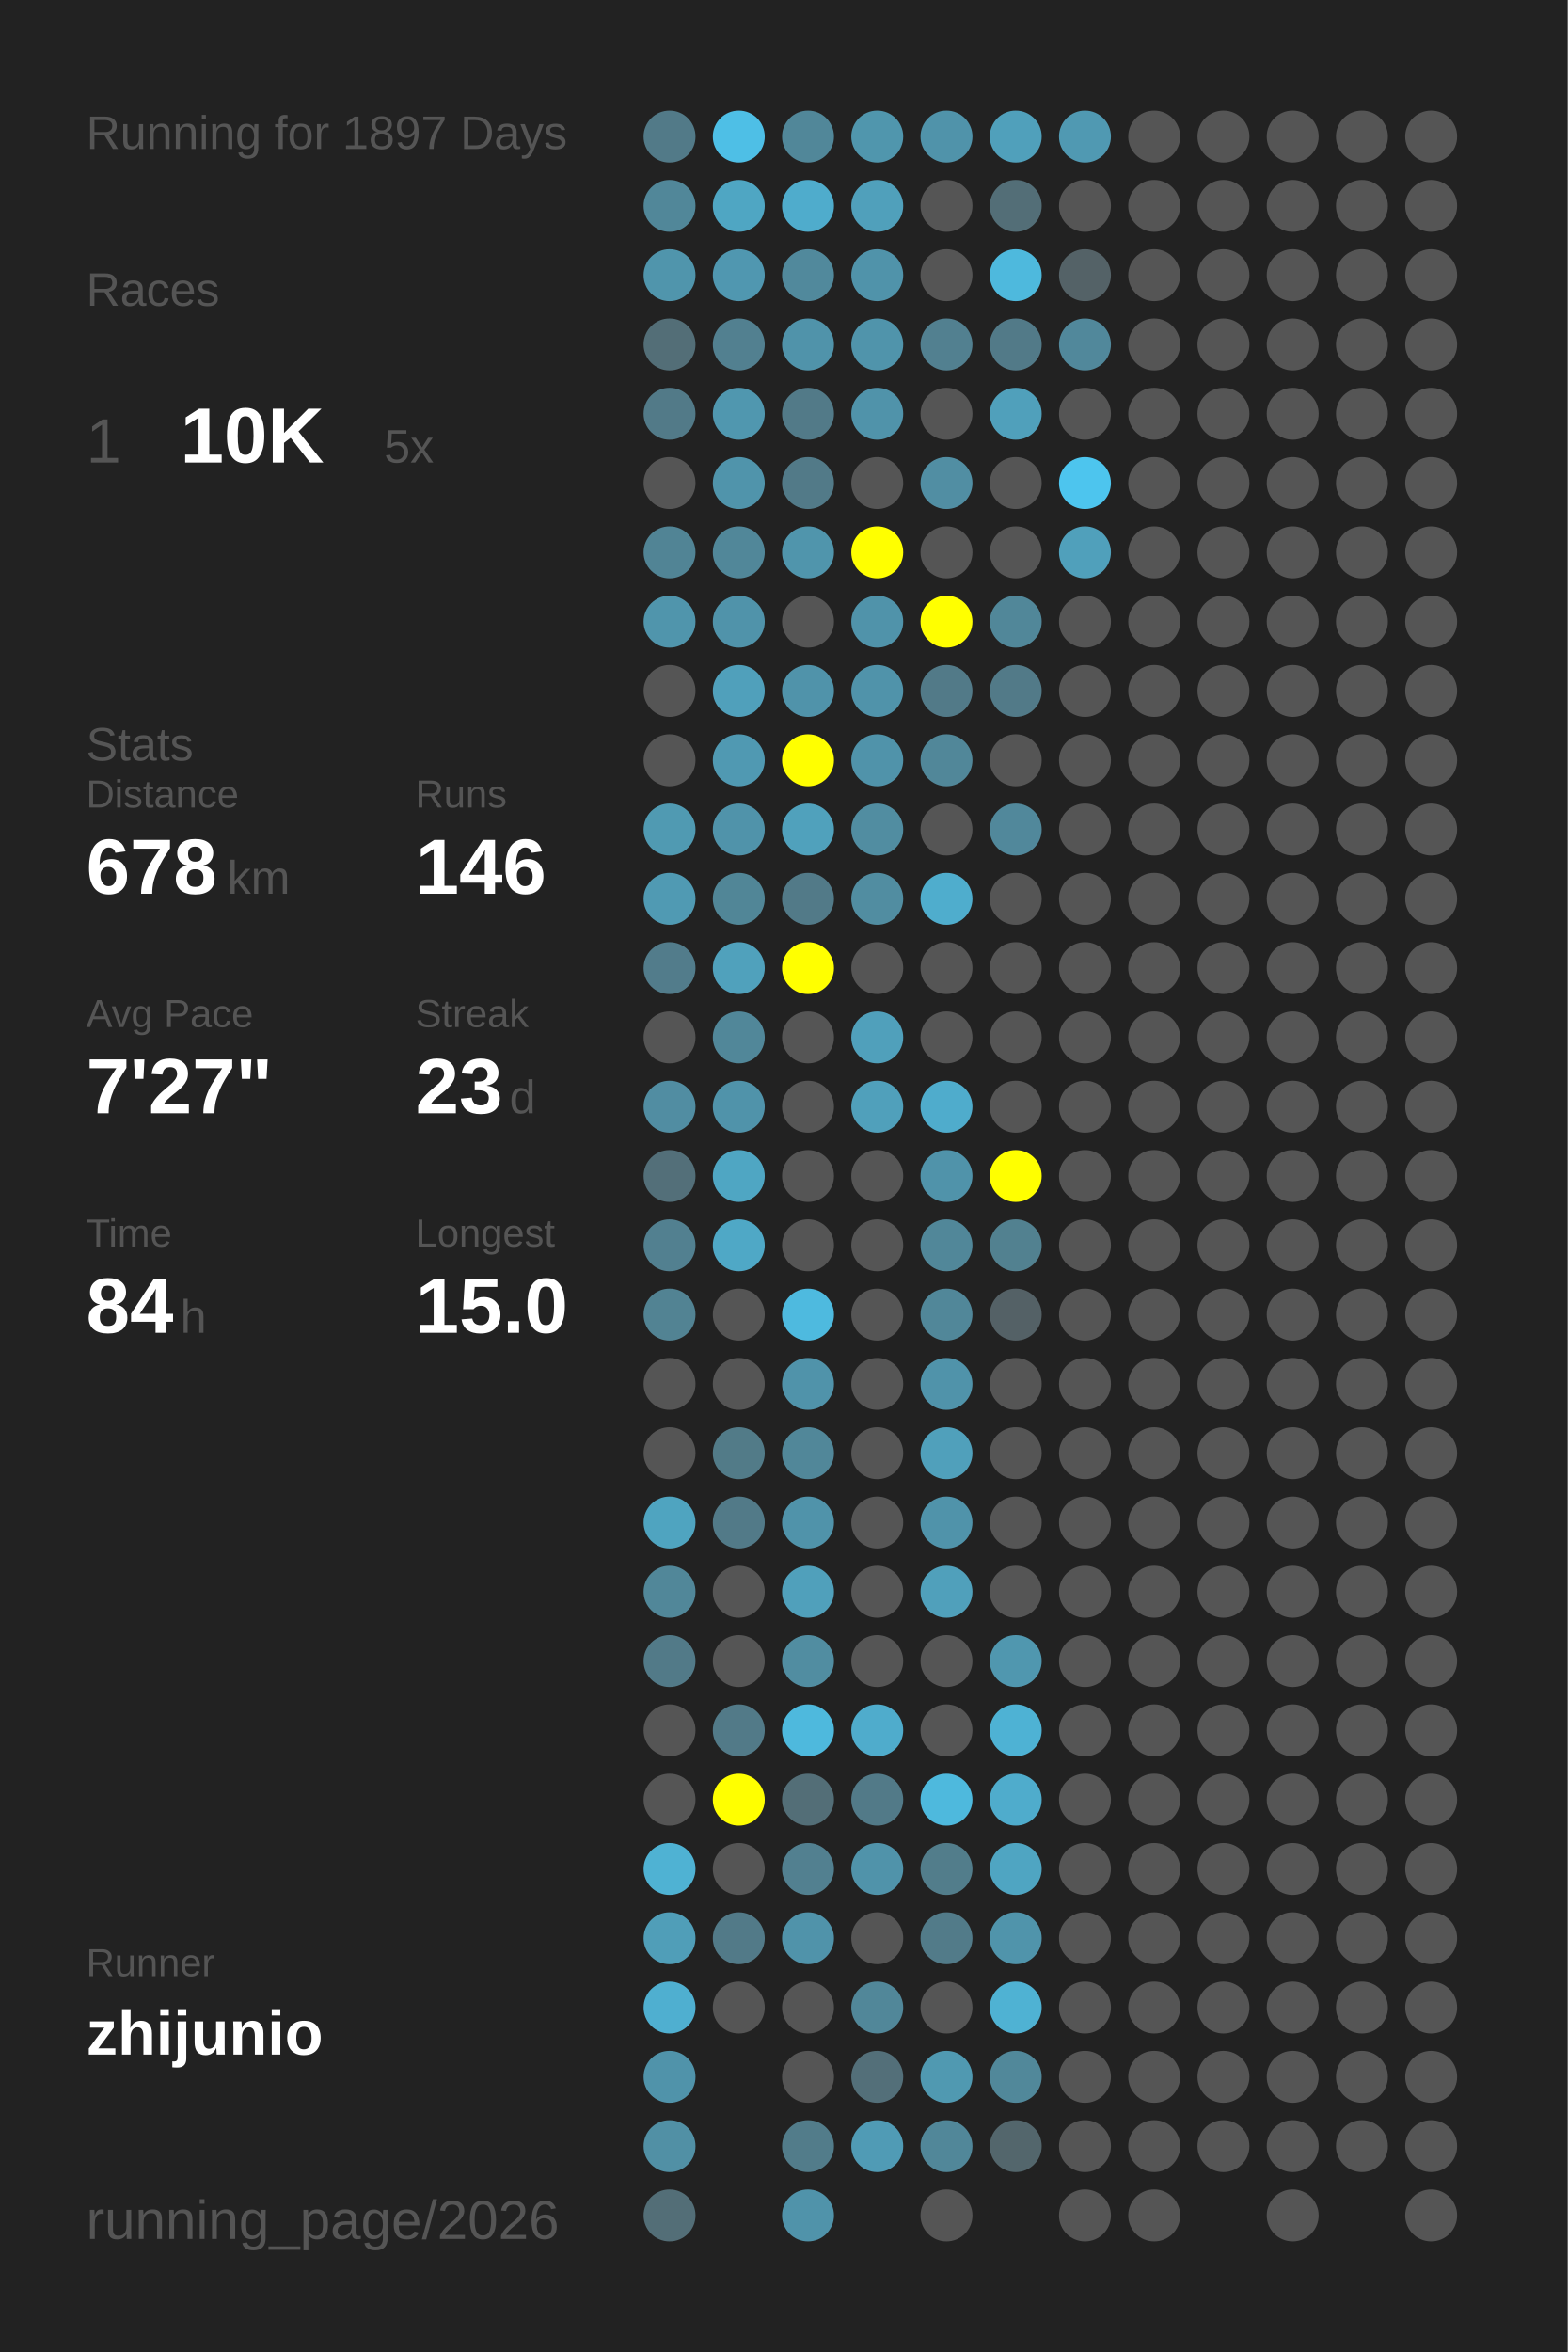
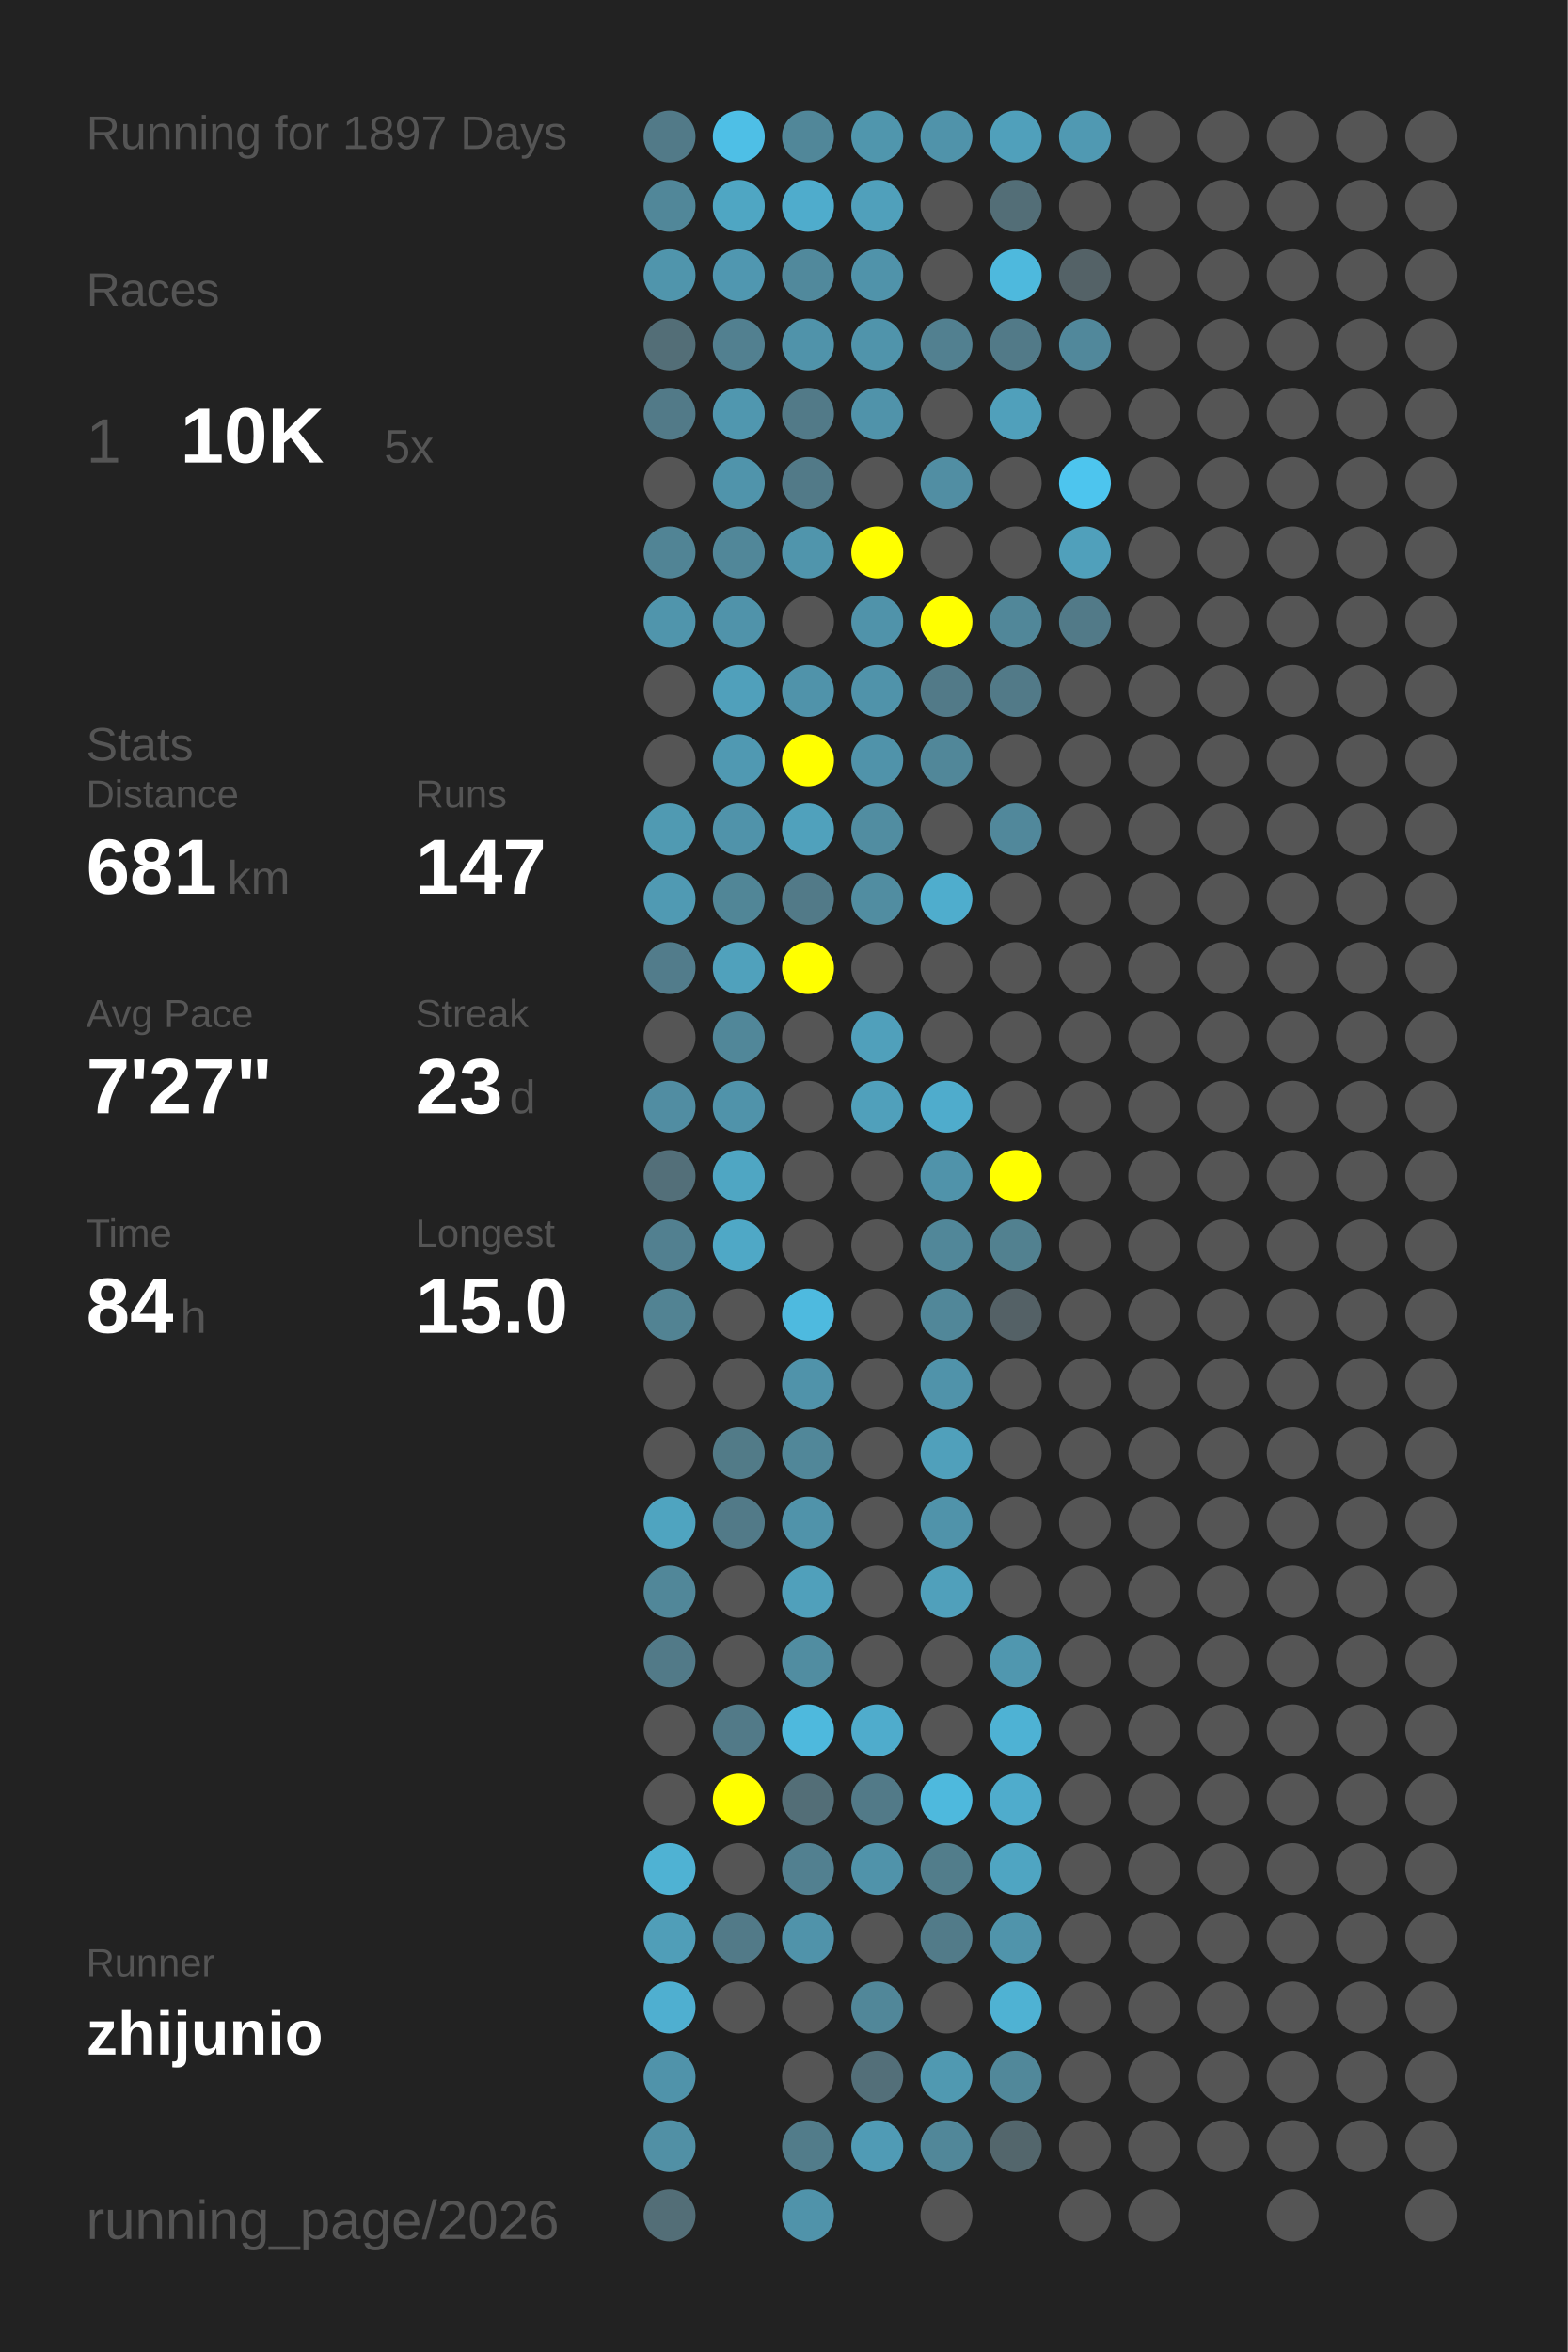
<svg xmlns="http://www.w3.org/2000/svg" baseProfile="full" height="300mm" version="1.1" viewBox="0,0,200,300" width="200mm">
  <defs />
  <rect fill="#222222" height="300" width="200" x="0" y="0" />
  <text fill="#555555" style="font-size:6px; font-family:Arial;" x="11" y="19">Running for 1897 Days</text>
  <text fill="#555555" style="font-size:6px; font-family:Arial;" x="11" y="39">Races</text>
  <text fill="#555555" style="font-size:8px; font-family:Arial;" x="11" y="59">1</text>
  <text fill="#FFFFFF" style="font-size:10px; font-family:Arial; font-weight:bold;" x="23" y="59">10K</text>
  <text fill="#555555" style="font-size:6px; font-family:Arial;" x="49" y="59">5x</text>
  <text fill="#555555" style="font-size:6px; font-family:Arial;" x="11" y="97">Stats</text>
  <text fill="#555555" style="font-size:5px; font-family:Arial;" x="11" y="103">Distance</text>
-   <text fill="#FFFFFF" style="font-size:10px; font-family:Arial; font-weight:bold;" x="11" y="114">678</text>
+   <text fill="#FFFFFF" style="font-size:10px; font-family:Arial; font-weight:bold;" x="11" y="114">681</text>
  <text fill="#555555" style="font-size:6px; font-family:Arial;" x="29" y="114">km</text>
  <text fill="#555555" style="font-size:5px; font-family:Arial;" x="53" y="103">Runs</text>
-   <text fill="#FFFFFF" style="font-size:10px; font-family:Arial; font-weight:bold;" x="53" y="114">146</text>
+   <text fill="#FFFFFF" style="font-size:10px; font-family:Arial; font-weight:bold;" x="53" y="114">147</text>
  <text fill="#555555" style="font-size:5px; font-family:Arial;" x="11" y="131">Avg Pace</text>
  <text fill="#FFFFFF" style="font-size:10px; font-family:Arial; font-weight:bold;" x="11" y="142">7'27"</text>
  <text fill="#555555" style="font-size:5px; font-family:Arial;" x="53" y="131">Streak</text>
  <text fill="#FFFFFF" style="font-size:10px; font-family:Arial; font-weight:bold;" x="53" y="142">23</text>
  <text fill="#555555" style="font-size:6px; font-family:Arial;" x="65" y="142">d</text>
  <text fill="#555555" style="font-size:5px; font-family:Arial;" x="11" y="159">Time</text>
  <text fill="#FFFFFF" style="font-size:10px; font-family:Arial; font-weight:bold;" x="11" y="170">84</text>
  <text fill="#555555" style="font-size:6px; font-family:Arial;" x="23" y="170">h</text>
  <text fill="#555555" style="font-size:5px; font-family:Arial;" x="53" y="159">Longest</text>
  <text fill="#FFFFFF" style="font-size:10px; font-family:Arial; font-weight:bold;" x="53" y="170">15.0</text>
  <text fill="#555555" style="font-size:5px; font-family:Arial;" x="11" y="252.065">Runner</text>
  <text fill="#FFFFFF" style="font-size:8px; font-family:Arial; font-weight:bold;" x="11" y="262.065">zhijunio</text>
  <text fill="#555555" style="font-size:7px; font-family:Arial;" x="11" y="285.581">running_page/2026</text>
  <circle cx="85.417" cy="17.419" fill="#527a88" r="3.312" />
  <circle cx="85.417" cy="26.258" fill="#518799" r="3.312" />
  <circle cx="85.417" cy="35.097" fill="#5095ac" r="3.312" />
  <circle cx="85.417" cy="43.935" fill="#536e77" r="3.312" />
  <circle cx="85.417" cy="52.774" fill="#527a88" r="3.312" />
  <circle cx="85.417" cy="61.613" fill="#555555" r="3.312" />
  <circle cx="85.417" cy="70.452" fill="#518495" r="3.312" />
  <circle cx="85.417" cy="79.29" fill="#5095ac" r="3.312" />
  <circle cx="85.417" cy="88.129" fill="#555555" r="3.312" />
  <circle cx="85.417" cy="96.968" fill="#555555" r="3.312" />
  <circle cx="85.417" cy="105.806" fill="#509ab2" r="3.312" />
  <circle cx="85.417" cy="114.645" fill="#509ab3" r="3.312" />
  <circle cx="85.417" cy="123.484" fill="#527c8b" r="3.312" />
  <circle cx="85.417" cy="132.323" fill="#555555" r="3.312" />
  <circle cx="85.417" cy="141.161" fill="#518da2" r="3.312" />
  <circle cx="85.417" cy="150" fill="#536f79" r="3.312" />
  <circle cx="85.417" cy="158.839" fill="#528090" r="3.312" />
  <circle cx="85.417" cy="167.677" fill="#528393" r="3.312" />
  <circle cx="85.417" cy="176.516" fill="#555555" r="3.312" />
  <circle cx="85.417" cy="185.355" fill="#555555" r="3.312" />
  <circle cx="85.417" cy="194.194" fill="#4fa4c0" r="3.312" />
  <circle cx="85.417" cy="203.032" fill="#518799" r="3.312" />
  <circle cx="85.417" cy="211.871" fill="#527a88" r="3.312" />
  <circle cx="85.417" cy="220.71" fill="#555555" r="3.312" />
  <circle cx="85.417" cy="229.548" fill="#555555" r="3.312" />
  <circle cx="85.417" cy="238.387" fill="#4fb2d3" r="3.312" />
  <circle cx="85.417" cy="247.226" fill="#509eb8" r="3.312" />
  <circle cx="85.417" cy="256.065" fill="#4fafd0" r="3.312" />
  <circle cx="85.417" cy="264.903" fill="#5093aa" r="3.312" />
  <circle cx="85.417" cy="273.742" fill="#5190a5" r="3.312" />
  <circle cx="85.417" cy="282.581" fill="#536e77" r="3.312" />
  <circle cx="94.25" cy="17.419" fill="#4ebfe6" r="3.312" />
  <circle cx="94.25" cy="26.258" fill="#4fa6c3" r="3.312" />
  <circle cx="94.25" cy="35.097" fill="#5097b0" r="3.312" />
  <circle cx="94.25" cy="43.935" fill="#528090" r="3.312" />
  <circle cx="94.25" cy="52.774" fill="#5097af" r="3.312" />
  <circle cx="94.25" cy="61.613" fill="#5094ab" r="3.312" />
  <circle cx="94.25" cy="70.452" fill="#518799" r="3.312" />
  <circle cx="94.25" cy="79.29" fill="#5093aa" r="3.312" />
  <circle cx="94.25" cy="88.129" fill="#50a0bb" r="3.312" />
  <circle cx="94.25" cy="96.968" fill="#5099b2" r="3.312" />
  <circle cx="94.25" cy="105.806" fill="#5093aa" r="3.312" />
  <circle cx="94.25" cy="114.645" fill="#518697" r="3.312" />
  <circle cx="94.25" cy="123.484" fill="#50a1bc" r="3.312" />
  <circle cx="94.25" cy="132.323" fill="#518799" r="3.312" />
  <circle cx="94.25" cy="141.161" fill="#5093aa" r="3.312" />
  <circle cx="94.25" cy="150" fill="#4fa6c3" r="3.312" />
  <circle cx="94.25" cy="158.839" fill="#4fa8c6" r="3.312" />
  <circle cx="94.25" cy="167.677" fill="#555555" r="3.312" />
  <circle cx="94.25" cy="176.516" fill="#555555" r="3.312" />
  <circle cx="94.25" cy="185.355" fill="#527b88" r="3.312" />
  <circle cx="94.25" cy="194.194" fill="#527a88" r="3.312" />
  <circle cx="94.25" cy="203.032" fill="#555555" r="3.312" />
  <circle cx="94.25" cy="211.871" fill="#555555" r="3.312" />
  <circle cx="94.25" cy="220.71" fill="#527a88" r="3.312" />
  <circle cx="94.25" cy="229.548" fill="#FFFF00" r="3.312" />
  <circle cx="94.25" cy="238.387" fill="#555555" r="3.312" />
  <circle cx="94.25" cy="247.226" fill="#527a88" r="3.312" />
  <circle cx="94.25" cy="256.065" fill="#555555" r="3.312" />
  <circle cx="103.083" cy="17.419" fill="#518799" r="3.312" />
  <circle cx="103.083" cy="26.258" fill="#4faccc" r="3.312" />
  <circle cx="103.083" cy="35.097" fill="#51899c" r="3.312" />
  <circle cx="103.083" cy="43.935" fill="#5093aa" r="3.312" />
  <circle cx="103.083" cy="52.774" fill="#527a88" r="3.312" />
  <circle cx="103.083" cy="61.613" fill="#527a88" r="3.312" />
  <circle cx="103.083" cy="70.452" fill="#5095ac" r="3.312" />
  <circle cx="103.083" cy="79.29" fill="#555555" r="3.312" />
  <circle cx="103.083" cy="88.129" fill="#5093aa" r="3.312" />
  <circle cx="103.083" cy="96.968" fill="#FFFF00" r="3.312" />
  <circle cx="103.083" cy="105.806" fill="#50a1bc" r="3.312" />
  <circle cx="103.083" cy="114.645" fill="#527a88" r="3.312" />
  <circle cx="103.083" cy="123.484" fill="#FFFF00" r="3.312" />
  <circle cx="103.083" cy="132.323" fill="#555555" r="3.312" />
  <circle cx="103.083" cy="141.161" fill="#555555" r="3.312" />
  <circle cx="103.083" cy="150" fill="#555555" r="3.312" />
  <circle cx="103.083" cy="158.839" fill="#555555" r="3.312" />
  <circle cx="103.083" cy="167.677" fill="#4ebadf" r="3.312" />
  <circle cx="103.083" cy="176.516" fill="#5093aa" r="3.312" />
  <circle cx="103.083" cy="185.355" fill="#518799" r="3.312" />
  <circle cx="103.083" cy="194.194" fill="#5093aa" r="3.312" />
  <circle cx="103.083" cy="203.032" fill="#50a0bb" r="3.312" />
  <circle cx="103.083" cy="211.871" fill="#518da1" r="3.312" />
  <circle cx="103.083" cy="220.71" fill="#4eb9dd" r="3.312" />
  <circle cx="103.083" cy="229.548" fill="#536e77" r="3.312" />
  <circle cx="103.083" cy="238.387" fill="#528090" r="3.312" />
  <circle cx="103.083" cy="247.226" fill="#5093aa" r="3.312" />
  <circle cx="103.083" cy="256.065" fill="#555555" r="3.312" />
  <circle cx="103.083" cy="264.903" fill="#555555" r="3.312" />
  <circle cx="103.083" cy="273.742" fill="#527c8a" r="3.312" />
  <circle cx="103.083" cy="282.581" fill="#5093aa" r="3.312" />
  <circle cx="111.917" cy="17.419" fill="#5096ad" r="3.312" />
  <circle cx="111.917" cy="26.258" fill="#50a0bb" r="3.312" />
  <circle cx="111.917" cy="35.097" fill="#5093aa" r="3.312" />
  <circle cx="111.917" cy="43.935" fill="#5094ab" r="3.312" />
  <circle cx="111.917" cy="52.774" fill="#5093aa" r="3.312" />
  <circle cx="111.917" cy="61.613" fill="#555555" r="3.312" />
  <circle cx="111.917" cy="70.452" fill="#FFFF00" r="3.312" />
  <circle cx="111.917" cy="79.29" fill="#5093aa" r="3.312" />
  <circle cx="111.917" cy="88.129" fill="#5093aa" r="3.312" />
  <circle cx="111.917" cy="96.968" fill="#5093aa" r="3.312" />
  <circle cx="111.917" cy="105.806" fill="#518da1" r="3.312" />
  <circle cx="111.917" cy="114.645" fill="#518da1" r="3.312" />
  <circle cx="111.917" cy="123.484" fill="#555555" r="3.312" />
  <circle cx="111.917" cy="132.323" fill="#50a0bb" r="3.312" />
  <circle cx="111.917" cy="141.161" fill="#50a0bb" r="3.312" />
  <circle cx="111.917" cy="150" fill="#555555" r="3.312" />
  <circle cx="111.917" cy="158.839" fill="#555555" r="3.312" />
  <circle cx="111.917" cy="167.677" fill="#555555" r="3.312" />
  <circle cx="111.917" cy="176.516" fill="#555555" r="3.312" />
  <circle cx="111.917" cy="185.355" fill="#555555" r="3.312" />
  <circle cx="111.917" cy="194.194" fill="#555555" r="3.312" />
  <circle cx="111.917" cy="203.032" fill="#555555" r="3.312" />
  <circle cx="111.917" cy="211.871" fill="#555555" r="3.312" />
  <circle cx="111.917" cy="220.71" fill="#4faccc" r="3.312" />
  <circle cx="111.917" cy="229.548" fill="#527a88" r="3.312" />
  <circle cx="111.917" cy="238.387" fill="#5093aa" r="3.312" />
  <circle cx="111.917" cy="247.226" fill="#555555" r="3.312" />
  <circle cx="111.917" cy="256.065" fill="#518799" r="3.312" />
  <circle cx="111.917" cy="264.903" fill="#536f79" r="3.312" />
  <circle cx="111.917" cy="273.742" fill="#509bb5" r="3.312" />
  <circle cx="120.75" cy="17.419" fill="#5093aa" r="3.312" />
  <circle cx="120.75" cy="26.258" fill="#555555" r="3.312" />
  <circle cx="120.75" cy="35.097" fill="#555555" r="3.312" />
  <circle cx="120.75" cy="43.935" fill="#528090" r="3.312" />
  <circle cx="120.75" cy="52.774" fill="#555555" r="3.312" />
  <circle cx="120.75" cy="61.613" fill="#518ea3" r="3.312" />
  <circle cx="120.75" cy="70.452" fill="#555555" r="3.312" />
  <circle cx="120.75" cy="79.29" fill="#FFFF00" r="3.312" />
  <circle cx="120.75" cy="88.129" fill="#527a88" r="3.312" />
  <circle cx="120.75" cy="96.968" fill="#518799" r="3.312" />
  <circle cx="120.75" cy="105.806" fill="#555555" r="3.312" />
  <circle cx="120.75" cy="114.645" fill="#4fadcd" r="3.312" />
  <circle cx="120.75" cy="123.484" fill="#555555" r="3.312" />
  <circle cx="120.75" cy="132.323" fill="#555555" r="3.312" />
  <circle cx="120.75" cy="141.161" fill="#4faccc" r="3.312" />
  <circle cx="120.75" cy="150" fill="#5093aa" r="3.312" />
  <circle cx="120.75" cy="158.839" fill="#518799" r="3.312" />
  <circle cx="120.75" cy="167.677" fill="#518799" r="3.312" />
  <circle cx="120.75" cy="176.516" fill="#5093aa" r="3.312" />
  <circle cx="120.75" cy="185.355" fill="#50a0bb" r="3.312" />
  <circle cx="120.75" cy="194.194" fill="#5093aa" r="3.312" />
  <circle cx="120.75" cy="203.032" fill="#50a0bb" r="3.312" />
  <circle cx="120.75" cy="211.871" fill="#555555" r="3.312" />
  <circle cx="120.75" cy="220.71" fill="#555555" r="3.312" />
  <circle cx="120.75" cy="229.548" fill="#4eb9dd" r="3.312" />
  <circle cx="120.75" cy="238.387" fill="#527d8b" r="3.312" />
  <circle cx="120.75" cy="247.226" fill="#527b89" r="3.312" />
  <circle cx="120.75" cy="256.065" fill="#555555" r="3.312" />
  <circle cx="120.75" cy="264.903" fill="#5099b1" r="3.312" />
  <circle cx="120.75" cy="273.742" fill="#518799" r="3.312" />
  <circle cx="120.75" cy="282.581" fill="#555555" r="3.312" />
  <circle cx="129.583" cy="17.419" fill="#50a0bb" r="3.312" />
  <circle cx="129.583" cy="26.258" fill="#536e77" r="3.312" />
  <circle cx="129.583" cy="35.097" fill="#4eb9dd" r="3.312" />
  <circle cx="129.583" cy="43.935" fill="#527a88" r="3.312" />
  <circle cx="129.583" cy="52.774" fill="#50a0bb" r="3.312" />
  <circle cx="129.583" cy="61.613" fill="#555555" r="3.312" />
  <circle cx="129.583" cy="70.452" fill="#555555" r="3.312" />
  <circle cx="129.583" cy="79.29" fill="#518799" r="3.312" />
  <circle cx="129.583" cy="88.129" fill="#527a88" r="3.312" />
  <circle cx="129.583" cy="96.968" fill="#555555" r="3.312" />
  <circle cx="129.583" cy="105.806" fill="#51889b" r="3.312" />
  <circle cx="129.583" cy="114.645" fill="#555555" r="3.312" />
  <circle cx="129.583" cy="123.484" fill="#555555" r="3.312" />
  <circle cx="129.583" cy="132.323" fill="#555555" r="3.312" />
  <circle cx="129.583" cy="141.161" fill="#555555" r="3.312" />
  <circle cx="129.583" cy="150" fill="#FFFF00" r="3.312" />
  <circle cx="129.583" cy="158.839" fill="#528190" r="3.312" />
  <circle cx="129.583" cy="167.677" fill="#546166" r="3.312" />
  <circle cx="129.583" cy="176.516" fill="#555555" r="3.312" />
  <circle cx="129.583" cy="185.355" fill="#555555" r="3.312" />
  <circle cx="129.583" cy="194.194" fill="#555555" r="3.312" />
  <circle cx="129.583" cy="203.032" fill="#555555" r="3.312" />
  <circle cx="129.583" cy="211.871" fill="#5097af" r="3.312" />
  <circle cx="129.583" cy="220.71" fill="#4eb2d4" r="3.312" />
  <circle cx="129.583" cy="229.548" fill="#4faccc" r="3.312" />
  <circle cx="129.583" cy="238.387" fill="#4fa5c2" r="3.312" />
  <circle cx="129.583" cy="247.226" fill="#5094ab" r="3.312" />
  <circle cx="129.583" cy="256.065" fill="#4fb2d3" r="3.312" />
  <circle cx="129.583" cy="264.903" fill="#51889a" r="3.312" />
  <circle cx="129.583" cy="273.742" fill="#53666c" r="3.312" />
  <circle cx="138.417" cy="17.419" fill="#5099b2" r="3.312" />
  <circle cx="138.417" cy="26.258" fill="#555555" r="3.312" />
  <circle cx="138.417" cy="35.097" fill="#546267" r="3.312" />
  <circle cx="138.417" cy="43.935" fill="#51889b" r="3.312" />
  <circle cx="138.417" cy="52.774" fill="#555555" r="3.312" />
  <circle cx="138.417" cy="61.613" fill="#4dc5ee" r="3.312" />
  <circle cx="138.417" cy="70.452" fill="#50a0bb" r="3.312" />
-   <circle cx="138.417" cy="79.29" fill="#555555" r="3.312" />
+   <circle cx="138.417" cy="79.29" fill="#527a88" r="3.312" />
  <circle cx="138.417" cy="88.129" fill="#555555" r="3.312" />
  <circle cx="138.417" cy="96.968" fill="#555555" r="3.312" />
  <circle cx="138.417" cy="105.806" fill="#555555" r="3.312" />
  <circle cx="138.417" cy="114.645" fill="#555555" r="3.312" />
  <circle cx="138.417" cy="123.484" fill="#555555" r="3.312" />
  <circle cx="138.417" cy="132.323" fill="#555555" r="3.312" />
  <circle cx="138.417" cy="141.161" fill="#555555" r="3.312" />
  <circle cx="138.417" cy="150" fill="#555555" r="3.312" />
  <circle cx="138.417" cy="158.839" fill="#555555" r="3.312" />
  <circle cx="138.417" cy="167.677" fill="#555555" r="3.312" />
  <circle cx="138.417" cy="176.516" fill="#555555" r="3.312" />
  <circle cx="138.417" cy="185.355" fill="#555555" r="3.312" />
  <circle cx="138.417" cy="194.194" fill="#555555" r="3.312" />
  <circle cx="138.417" cy="203.032" fill="#555555" r="3.312" />
  <circle cx="138.417" cy="211.871" fill="#555555" r="3.312" />
  <circle cx="138.417" cy="220.71" fill="#555555" r="3.312" />
  <circle cx="138.417" cy="229.548" fill="#555555" r="3.312" />
  <circle cx="138.417" cy="238.387" fill="#555555" r="3.312" />
  <circle cx="138.417" cy="247.226" fill="#555555" r="3.312" />
  <circle cx="138.417" cy="256.065" fill="#555555" r="3.312" />
  <circle cx="138.417" cy="264.903" fill="#555555" r="3.312" />
  <circle cx="138.417" cy="273.742" fill="#555555" r="3.312" />
  <circle cx="138.417" cy="282.581" fill="#555555" r="3.312" />
  <circle cx="147.25" cy="17.419" fill="#555555" r="3.312" />
  <circle cx="147.25" cy="26.258" fill="#555555" r="3.312" />
  <circle cx="147.25" cy="35.097" fill="#555555" r="3.312" />
  <circle cx="147.25" cy="43.935" fill="#555555" r="3.312" />
  <circle cx="147.25" cy="52.774" fill="#555555" r="3.312" />
  <circle cx="147.25" cy="61.613" fill="#555555" r="3.312" />
  <circle cx="147.25" cy="70.452" fill="#555555" r="3.312" />
  <circle cx="147.25" cy="79.29" fill="#555555" r="3.312" />
  <circle cx="147.25" cy="88.129" fill="#555555" r="3.312" />
  <circle cx="147.25" cy="96.968" fill="#555555" r="3.312" />
  <circle cx="147.25" cy="105.806" fill="#555555" r="3.312" />
  <circle cx="147.25" cy="114.645" fill="#555555" r="3.312" />
  <circle cx="147.25" cy="123.484" fill="#555555" r="3.312" />
  <circle cx="147.25" cy="132.323" fill="#555555" r="3.312" />
  <circle cx="147.25" cy="141.161" fill="#555555" r="3.312" />
  <circle cx="147.25" cy="150" fill="#555555" r="3.312" />
  <circle cx="147.25" cy="158.839" fill="#555555" r="3.312" />
  <circle cx="147.25" cy="167.677" fill="#555555" r="3.312" />
  <circle cx="147.25" cy="176.516" fill="#555555" r="3.312" />
  <circle cx="147.25" cy="185.355" fill="#555555" r="3.312" />
  <circle cx="147.25" cy="194.194" fill="#555555" r="3.312" />
  <circle cx="147.25" cy="203.032" fill="#555555" r="3.312" />
  <circle cx="147.25" cy="211.871" fill="#555555" r="3.312" />
  <circle cx="147.25" cy="220.71" fill="#555555" r="3.312" />
  <circle cx="147.25" cy="229.548" fill="#555555" r="3.312" />
  <circle cx="147.25" cy="238.387" fill="#555555" r="3.312" />
  <circle cx="147.25" cy="247.226" fill="#555555" r="3.312" />
  <circle cx="147.25" cy="256.065" fill="#555555" r="3.312" />
  <circle cx="147.25" cy="264.903" fill="#555555" r="3.312" />
  <circle cx="147.25" cy="273.742" fill="#555555" r="3.312" />
  <circle cx="147.25" cy="282.581" fill="#555555" r="3.312" />
  <circle cx="156.083" cy="17.419" fill="#555555" r="3.312" />
  <circle cx="156.083" cy="26.258" fill="#555555" r="3.312" />
  <circle cx="156.083" cy="35.097" fill="#555555" r="3.312" />
  <circle cx="156.083" cy="43.935" fill="#555555" r="3.312" />
  <circle cx="156.083" cy="52.774" fill="#555555" r="3.312" />
  <circle cx="156.083" cy="61.613" fill="#555555" r="3.312" />
  <circle cx="156.083" cy="70.452" fill="#555555" r="3.312" />
  <circle cx="156.083" cy="79.29" fill="#555555" r="3.312" />
  <circle cx="156.083" cy="88.129" fill="#555555" r="3.312" />
  <circle cx="156.083" cy="96.968" fill="#555555" r="3.312" />
  <circle cx="156.083" cy="105.806" fill="#555555" r="3.312" />
  <circle cx="156.083" cy="114.645" fill="#555555" r="3.312" />
  <circle cx="156.083" cy="123.484" fill="#555555" r="3.312" />
  <circle cx="156.083" cy="132.323" fill="#555555" r="3.312" />
  <circle cx="156.083" cy="141.161" fill="#555555" r="3.312" />
  <circle cx="156.083" cy="150" fill="#555555" r="3.312" />
  <circle cx="156.083" cy="158.839" fill="#555555" r="3.312" />
  <circle cx="156.083" cy="167.677" fill="#555555" r="3.312" />
  <circle cx="156.083" cy="176.516" fill="#555555" r="3.312" />
  <circle cx="156.083" cy="185.355" fill="#555555" r="3.312" />
  <circle cx="156.083" cy="194.194" fill="#555555" r="3.312" />
  <circle cx="156.083" cy="203.032" fill="#555555" r="3.312" />
  <circle cx="156.083" cy="211.871" fill="#555555" r="3.312" />
  <circle cx="156.083" cy="220.71" fill="#555555" r="3.312" />
  <circle cx="156.083" cy="229.548" fill="#555555" r="3.312" />
  <circle cx="156.083" cy="238.387" fill="#555555" r="3.312" />
  <circle cx="156.083" cy="247.226" fill="#555555" r="3.312" />
  <circle cx="156.083" cy="256.065" fill="#555555" r="3.312" />
  <circle cx="156.083" cy="264.903" fill="#555555" r="3.312" />
  <circle cx="156.083" cy="273.742" fill="#555555" r="3.312" />
  <circle cx="164.917" cy="17.419" fill="#555555" r="3.312" />
  <circle cx="164.917" cy="26.258" fill="#555555" r="3.312" />
  <circle cx="164.917" cy="35.097" fill="#555555" r="3.312" />
  <circle cx="164.917" cy="43.935" fill="#555555" r="3.312" />
  <circle cx="164.917" cy="52.774" fill="#555555" r="3.312" />
  <circle cx="164.917" cy="61.613" fill="#555555" r="3.312" />
  <circle cx="164.917" cy="70.452" fill="#555555" r="3.312" />
  <circle cx="164.917" cy="79.29" fill="#555555" r="3.312" />
  <circle cx="164.917" cy="88.129" fill="#555555" r="3.312" />
  <circle cx="164.917" cy="96.968" fill="#555555" r="3.312" />
  <circle cx="164.917" cy="105.806" fill="#555555" r="3.312" />
  <circle cx="164.917" cy="114.645" fill="#555555" r="3.312" />
  <circle cx="164.917" cy="123.484" fill="#555555" r="3.312" />
  <circle cx="164.917" cy="132.323" fill="#555555" r="3.312" />
  <circle cx="164.917" cy="141.161" fill="#555555" r="3.312" />
  <circle cx="164.917" cy="150" fill="#555555" r="3.312" />
  <circle cx="164.917" cy="158.839" fill="#555555" r="3.312" />
  <circle cx="164.917" cy="167.677" fill="#555555" r="3.312" />
  <circle cx="164.917" cy="176.516" fill="#555555" r="3.312" />
  <circle cx="164.917" cy="185.355" fill="#555555" r="3.312" />
  <circle cx="164.917" cy="194.194" fill="#555555" r="3.312" />
  <circle cx="164.917" cy="203.032" fill="#555555" r="3.312" />
  <circle cx="164.917" cy="211.871" fill="#555555" r="3.312" />
  <circle cx="164.917" cy="220.71" fill="#555555" r="3.312" />
  <circle cx="164.917" cy="229.548" fill="#555555" r="3.312" />
  <circle cx="164.917" cy="238.387" fill="#555555" r="3.312" />
  <circle cx="164.917" cy="247.226" fill="#555555" r="3.312" />
  <circle cx="164.917" cy="256.065" fill="#555555" r="3.312" />
  <circle cx="164.917" cy="264.903" fill="#555555" r="3.312" />
  <circle cx="164.917" cy="273.742" fill="#555555" r="3.312" />
  <circle cx="164.917" cy="282.581" fill="#555555" r="3.312" />
  <circle cx="173.75" cy="17.419" fill="#555555" r="3.312" />
  <circle cx="173.75" cy="26.258" fill="#555555" r="3.312" />
  <circle cx="173.75" cy="35.097" fill="#555555" r="3.312" />
  <circle cx="173.75" cy="43.935" fill="#555555" r="3.312" />
  <circle cx="173.75" cy="52.774" fill="#555555" r="3.312" />
  <circle cx="173.75" cy="61.613" fill="#555555" r="3.312" />
  <circle cx="173.75" cy="70.452" fill="#555555" r="3.312" />
  <circle cx="173.75" cy="79.29" fill="#555555" r="3.312" />
  <circle cx="173.75" cy="88.129" fill="#555555" r="3.312" />
  <circle cx="173.75" cy="96.968" fill="#555555" r="3.312" />
  <circle cx="173.75" cy="105.806" fill="#555555" r="3.312" />
  <circle cx="173.75" cy="114.645" fill="#555555" r="3.312" />
  <circle cx="173.75" cy="123.484" fill="#555555" r="3.312" />
  <circle cx="173.75" cy="132.323" fill="#555555" r="3.312" />
  <circle cx="173.75" cy="141.161" fill="#555555" r="3.312" />
  <circle cx="173.75" cy="150" fill="#555555" r="3.312" />
  <circle cx="173.75" cy="158.839" fill="#555555" r="3.312" />
  <circle cx="173.75" cy="167.677" fill="#555555" r="3.312" />
  <circle cx="173.75" cy="176.516" fill="#555555" r="3.312" />
  <circle cx="173.75" cy="185.355" fill="#555555" r="3.312" />
  <circle cx="173.75" cy="194.194" fill="#555555" r="3.312" />
  <circle cx="173.75" cy="203.032" fill="#555555" r="3.312" />
  <circle cx="173.75" cy="211.871" fill="#555555" r="3.312" />
  <circle cx="173.75" cy="220.71" fill="#555555" r="3.312" />
  <circle cx="173.75" cy="229.548" fill="#555555" r="3.312" />
  <circle cx="173.75" cy="238.387" fill="#555555" r="3.312" />
  <circle cx="173.75" cy="247.226" fill="#555555" r="3.312" />
  <circle cx="173.75" cy="256.065" fill="#555555" r="3.312" />
  <circle cx="173.75" cy="264.903" fill="#555555" r="3.312" />
  <circle cx="173.75" cy="273.742" fill="#555555" r="3.312" />
  <circle cx="182.583" cy="17.419" fill="#555555" r="3.312" />
  <circle cx="182.583" cy="26.258" fill="#555555" r="3.312" />
  <circle cx="182.583" cy="35.097" fill="#555555" r="3.312" />
  <circle cx="182.583" cy="43.935" fill="#555555" r="3.312" />
  <circle cx="182.583" cy="52.774" fill="#555555" r="3.312" />
  <circle cx="182.583" cy="61.613" fill="#555555" r="3.312" />
  <circle cx="182.583" cy="70.452" fill="#555555" r="3.312" />
  <circle cx="182.583" cy="79.29" fill="#555555" r="3.312" />
  <circle cx="182.583" cy="88.129" fill="#555555" r="3.312" />
  <circle cx="182.583" cy="96.968" fill="#555555" r="3.312" />
  <circle cx="182.583" cy="105.806" fill="#555555" r="3.312" />
  <circle cx="182.583" cy="114.645" fill="#555555" r="3.312" />
  <circle cx="182.583" cy="123.484" fill="#555555" r="3.312" />
  <circle cx="182.583" cy="132.323" fill="#555555" r="3.312" />
  <circle cx="182.583" cy="141.161" fill="#555555" r="3.312" />
  <circle cx="182.583" cy="150" fill="#555555" r="3.312" />
  <circle cx="182.583" cy="158.839" fill="#555555" r="3.312" />
  <circle cx="182.583" cy="167.677" fill="#555555" r="3.312" />
  <circle cx="182.583" cy="176.516" fill="#555555" r="3.312" />
  <circle cx="182.583" cy="185.355" fill="#555555" r="3.312" />
  <circle cx="182.583" cy="194.194" fill="#555555" r="3.312" />
  <circle cx="182.583" cy="203.032" fill="#555555" r="3.312" />
  <circle cx="182.583" cy="211.871" fill="#555555" r="3.312" />
  <circle cx="182.583" cy="220.71" fill="#555555" r="3.312" />
  <circle cx="182.583" cy="229.548" fill="#555555" r="3.312" />
  <circle cx="182.583" cy="238.387" fill="#555555" r="3.312" />
  <circle cx="182.583" cy="247.226" fill="#555555" r="3.312" />
  <circle cx="182.583" cy="256.065" fill="#555555" r="3.312" />
  <circle cx="182.583" cy="264.903" fill="#555555" r="3.312" />
  <circle cx="182.583" cy="273.742" fill="#555555" r="3.312" />
  <circle cx="182.583" cy="282.581" fill="#555555" r="3.312" />
</svg>
